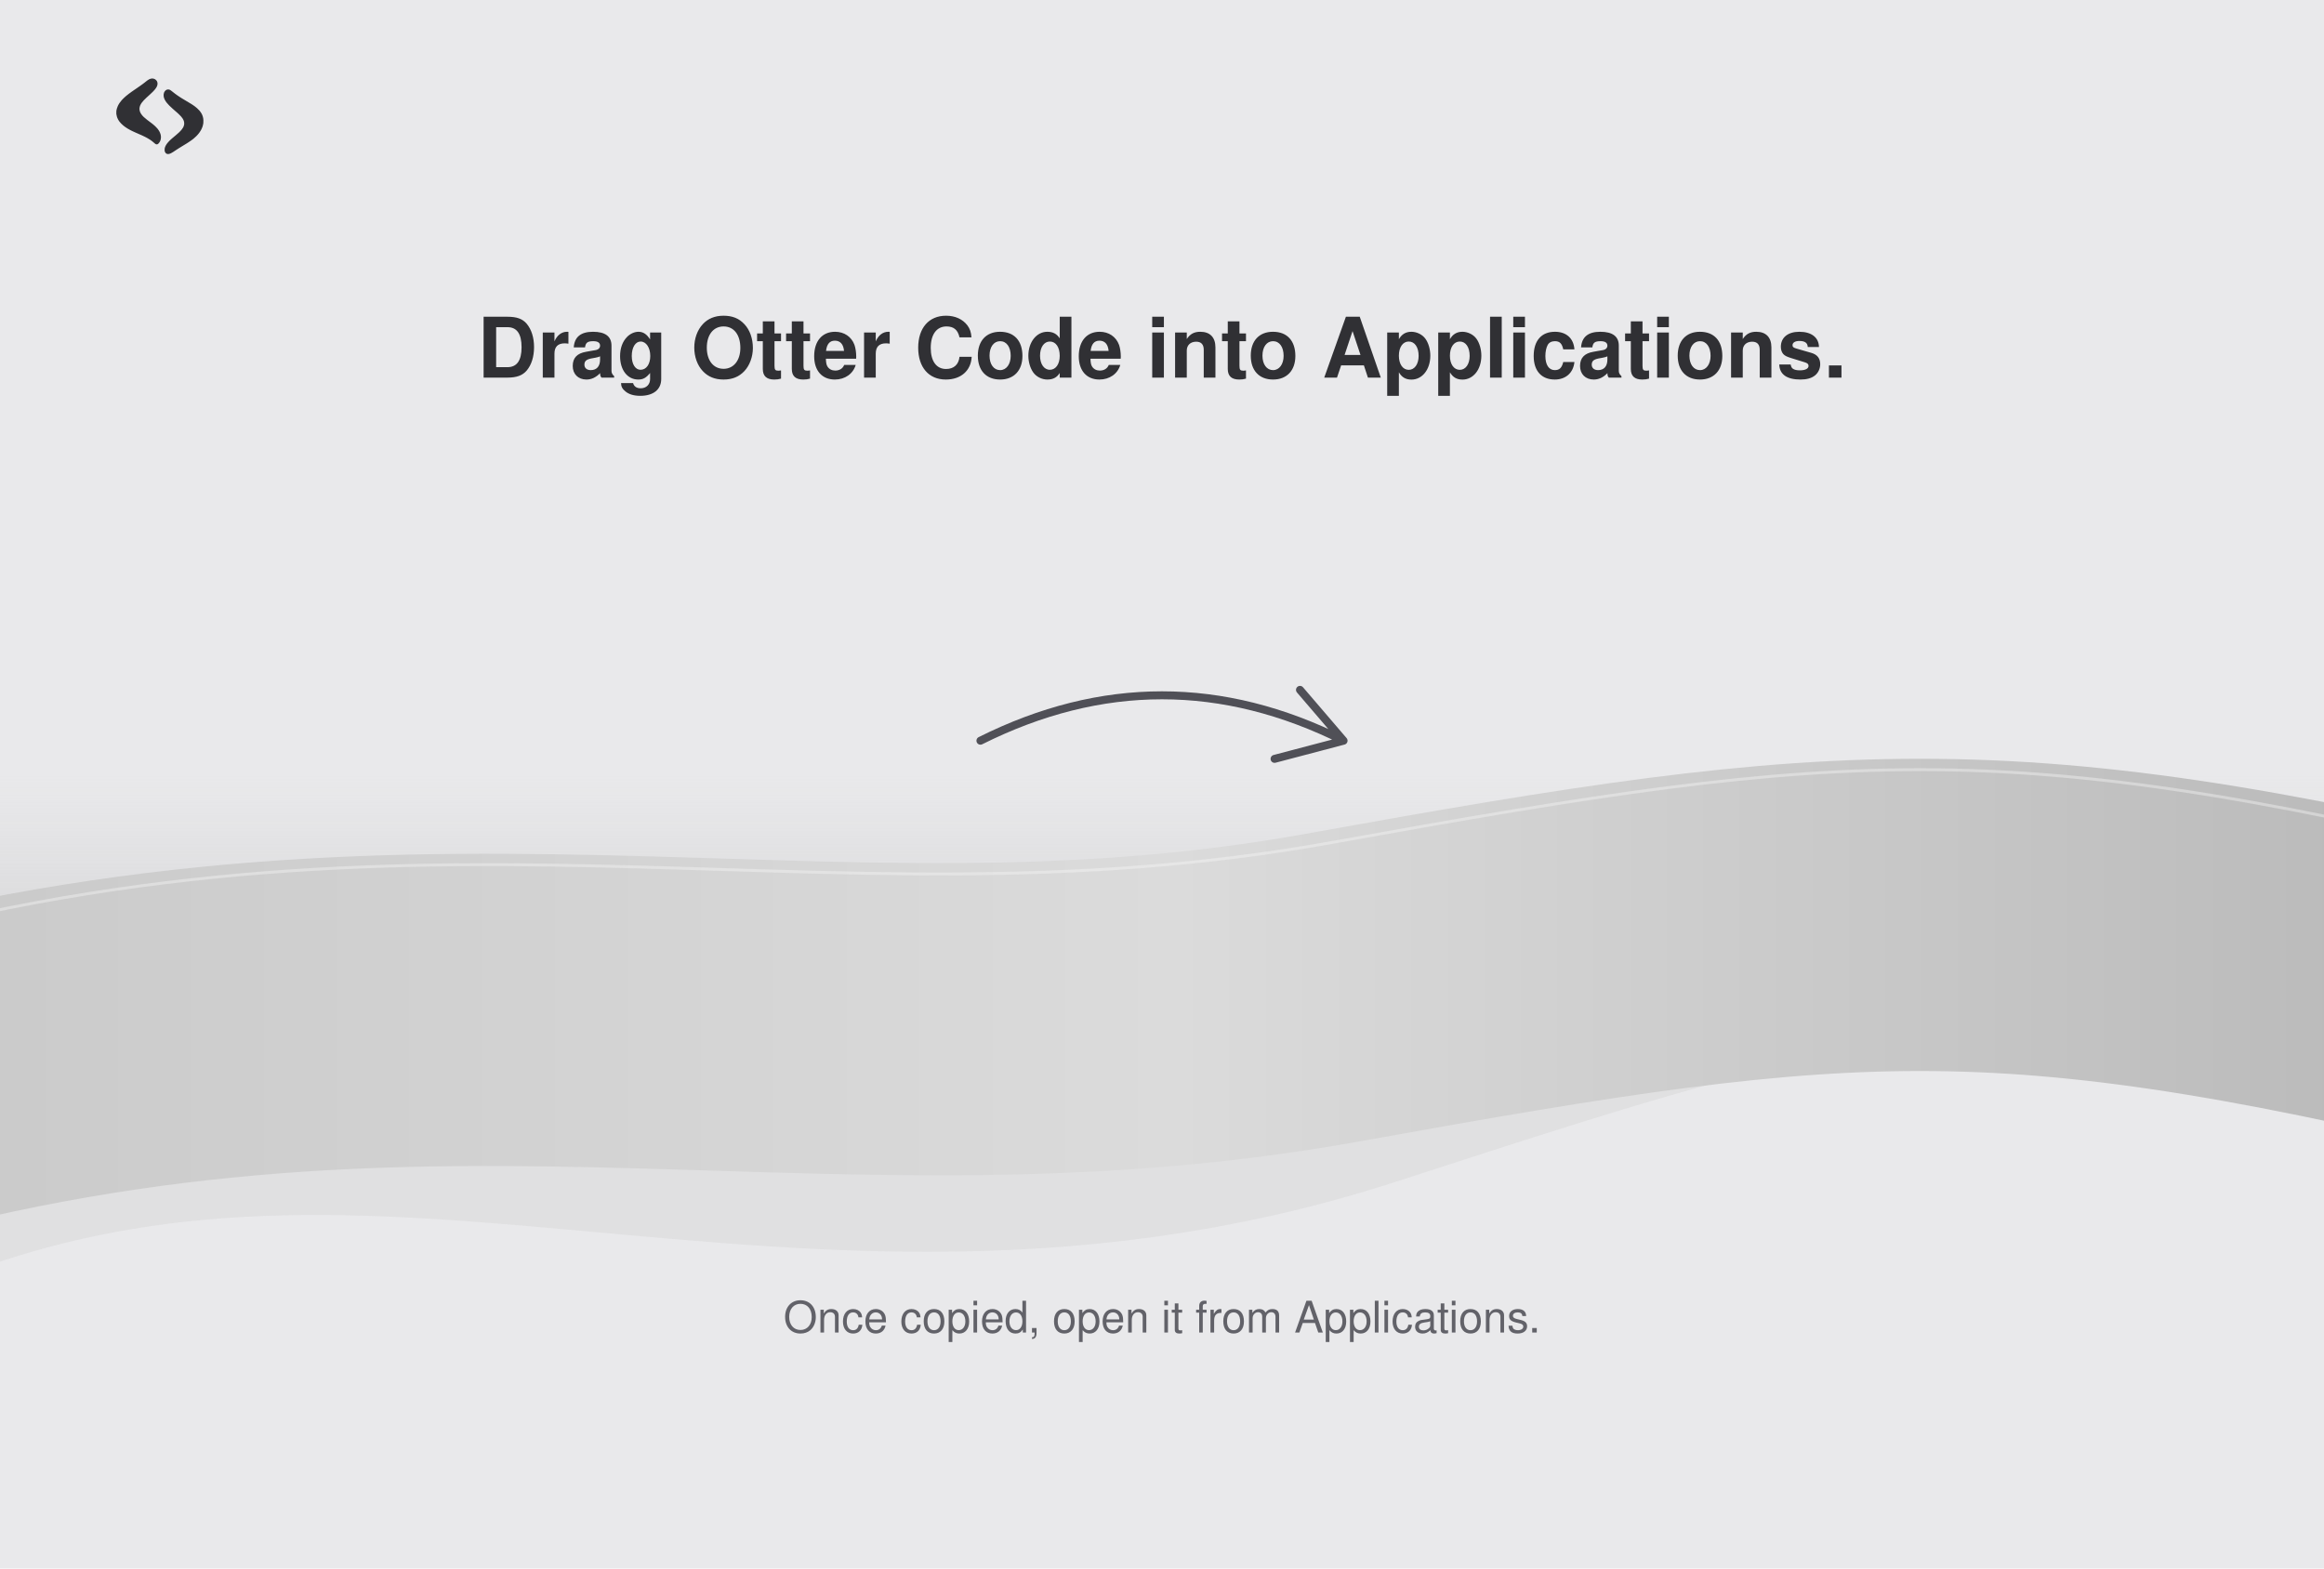
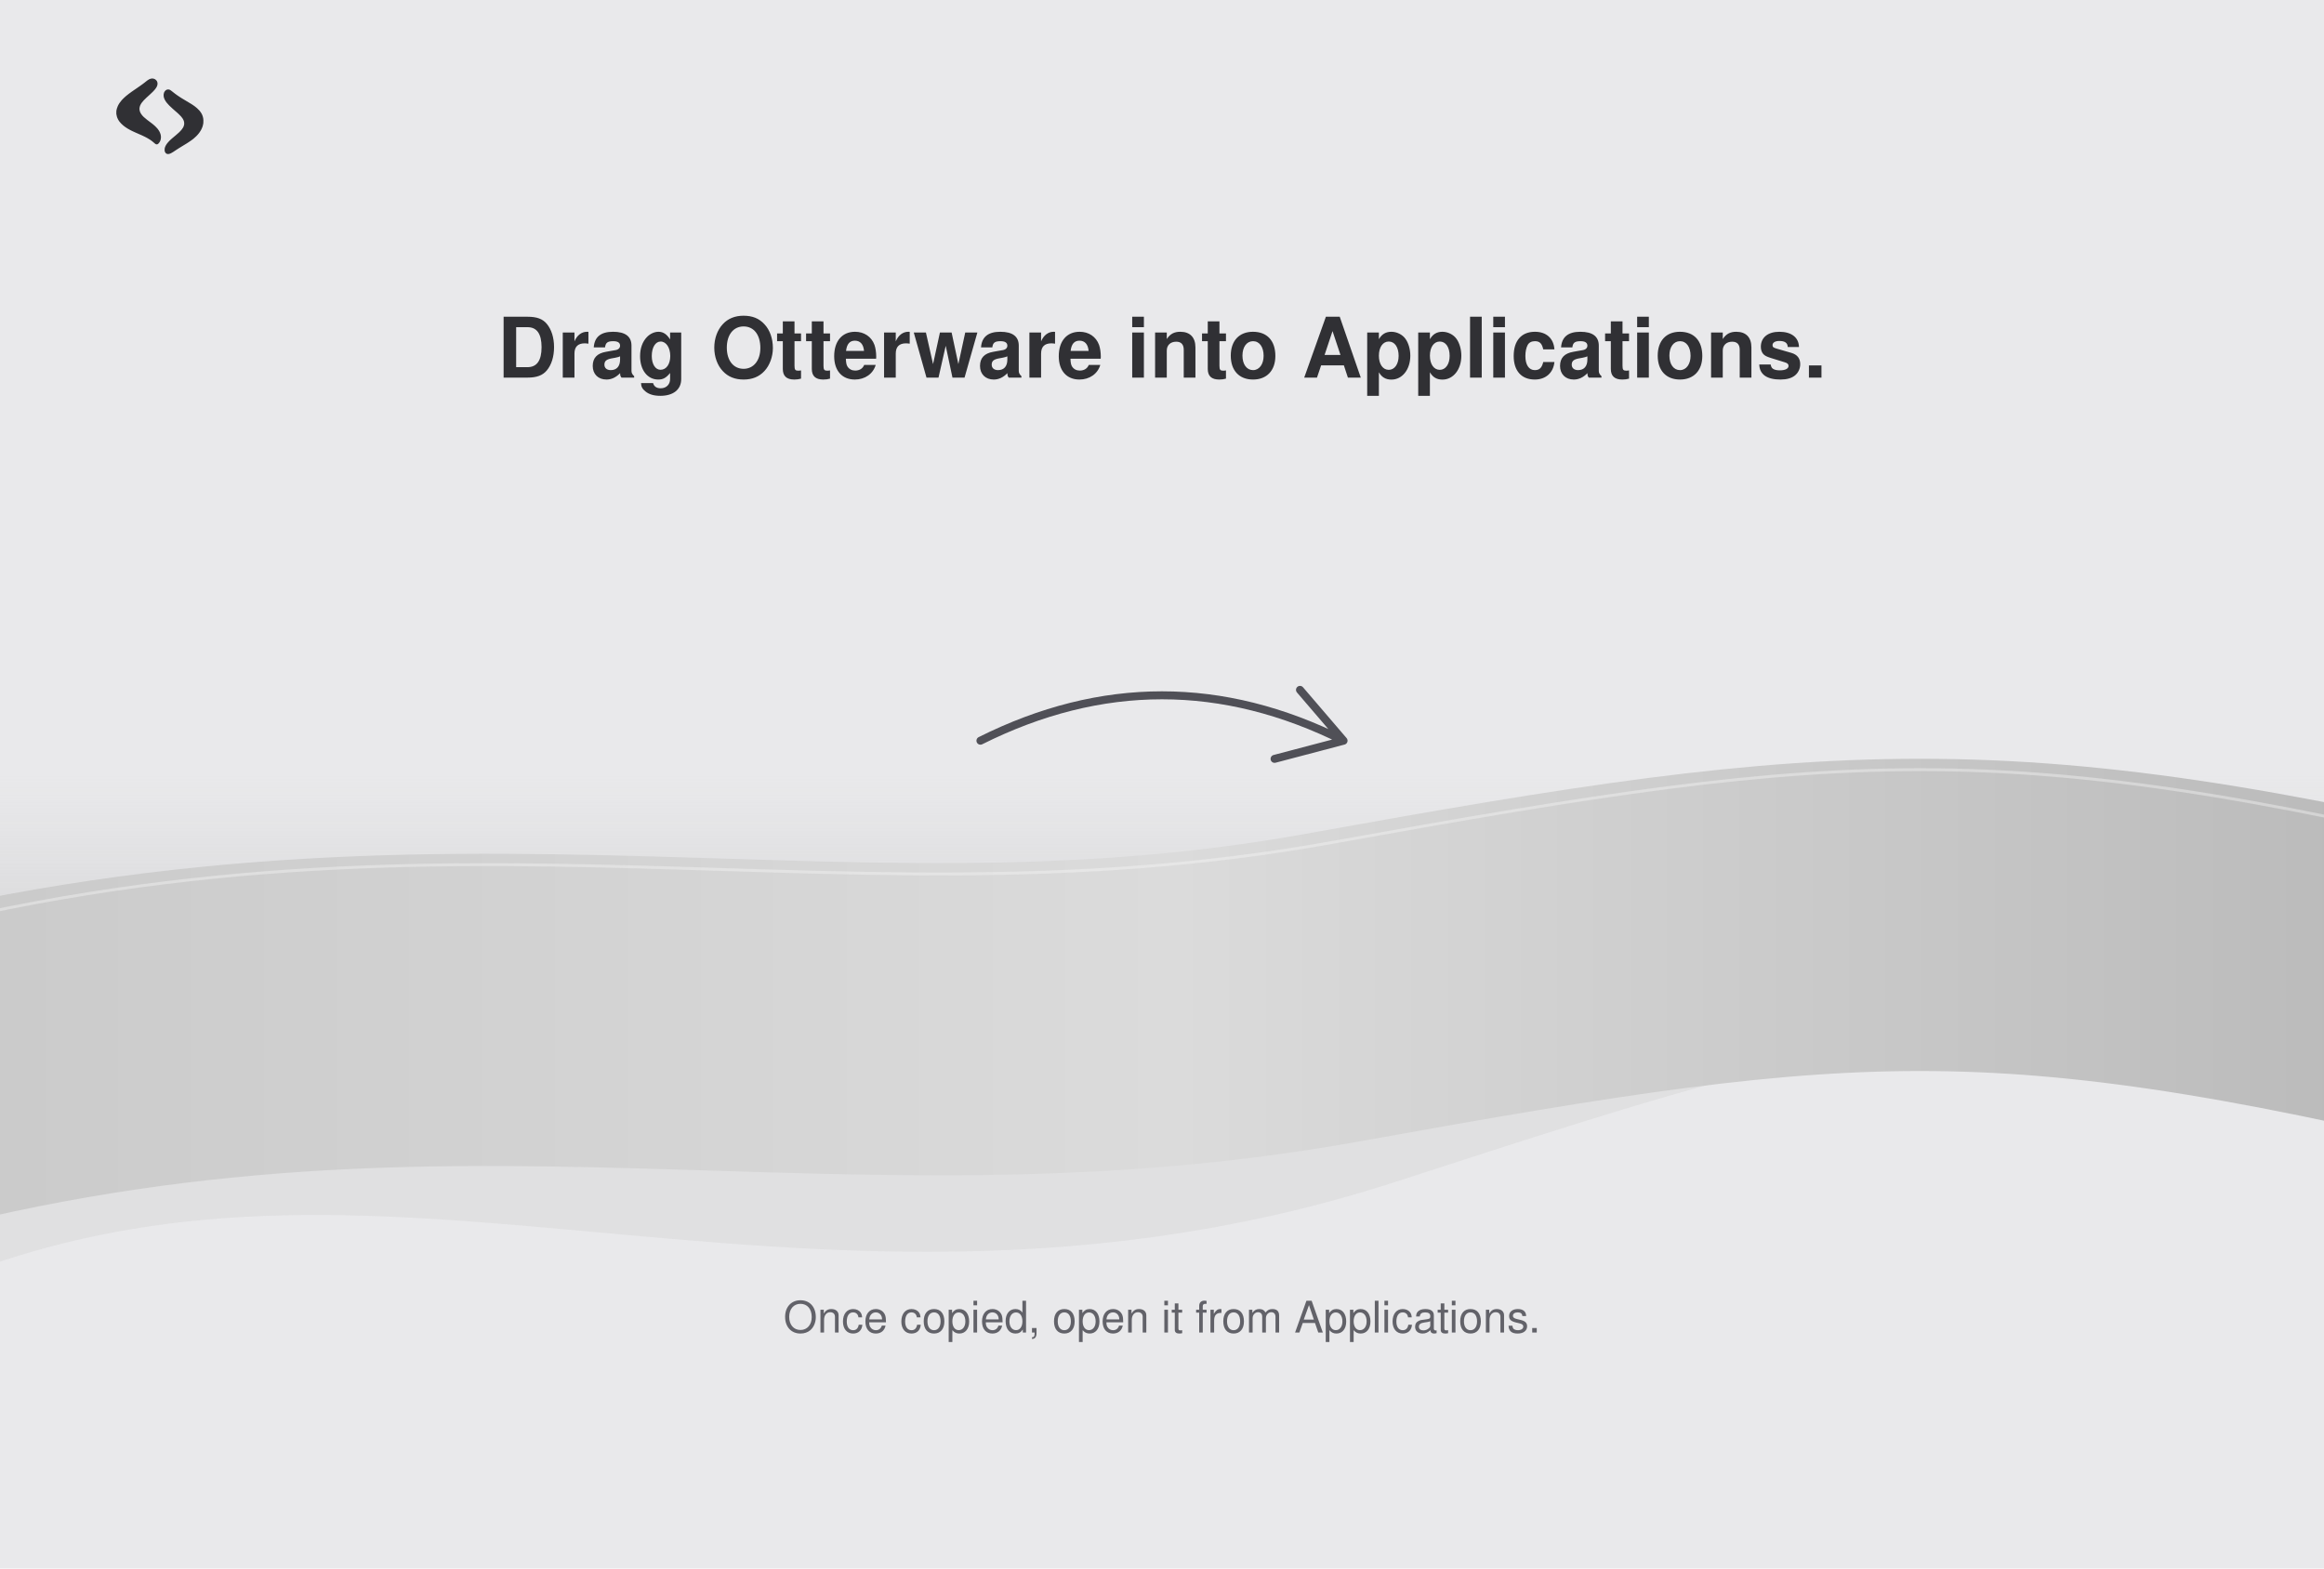
<svg xmlns="http://www.w3.org/2000/svg" width="1280" height="864" viewBox="0 0 640 432">
  <defs>
    <linearGradient id="veil" x1="0" y1="0" x2="0" y2="1">
      <stop stop-color="#B7B7B7" stop-opacity="0" />
      <stop offset=".55" stop-color="#A5A5A5" stop-opacity=".24" />
      <stop offset="1" stop-color="#D1D1D1" stop-opacity=".4" />
    </linearGradient>
    <linearGradient id="silk" x1="0" y1="0" x2="1" y2="0">
      <stop stop-color="#C8C8C8" />
      <stop offset=".5" stop-color="#DBDBDB" />
      <stop offset="1" stop-color="#B5B5B5" />
    </linearGradient>
  </defs>
  <rect width="640" height="432" fill="#E9E9EB" />
  <path d="M-60 293C95 220 214 304 362 256S559 191 707 257" stroke="url(#veil)" stroke-width="146" fill="none" opacity="1" stroke-linecap="round" stroke-linejoin="round" />
  <path d="M-60 306C113 252 223 298 367 272S553 242 707 280" stroke="url(#silk)" stroke-width="86" fill="none" opacity="1" stroke-linecap="round" stroke-linejoin="round" />
  <path d="M-60 266C113 212 223 258 367 232S553 202 707 240" stroke="#F5F5F5" stroke-width="0.8" fill="none" opacity="0.42" stroke-linecap="round" stroke-linejoin="round" />
  <svg x="32" y="20" width="24" height="24" viewBox="123 127 780 780" fill="#303034">
    <path fill-rule="evenodd" d="M436.8 180.5 C432.1 181.4 427.5 182.6 423 184.4 C420.5 185.4 418.1 186.8 415.6 188.1 C404.8 193.6 395.6 201.9 386 209.3 C383.5 211.2 381 213.2 378.6 215.2 C377.5 216 376.5 217 375.4 217.7 C371 220.8 367 224.3 362.7 227.3 C356.3 231.9 350 236.6 343.6 241.2 C333.5 248.6 323.2 255.6 312.9 262.7 C307.6 266.3 302.5 270.2 297 273.5 C295.2 274.7 293.5 276.1 291.7 277.3 C289 279.2 286.1 281.1 283.3 282.9 C281.1 284.3 279.1 285.9 276.9 287.3 C276.2 287.7 275.5 288.4 274.8 288.9 C270.9 291.4 267.2 294.4 263.1 296.8 C260.9 298.2 259 300 256.8 301.5 C249.6 306.4 242.7 311.8 235.6 316.9 C234.5 317.7 233.5 318.7 232.4 319.5 C225.5 324.4 219 330.1 212.3 335.5 C206.4 340.2 200.9 345.3 195.4 350.4 C190 355.4 184.7 360.5 179.7 365.9 C177 368.7 174.3 371.4 171.8 374.3 C157.7 390.7 145 408.5 136.5 428.3 C133.7 434.9 130.9 441.5 129.1 448.5 C127.8 453.8 126.2 459 125.3 464.3 C125.2 465.4 125.1 466.5 125 467.5 C124.8 469.3 124.5 471 124.3 472.8 C123.6 479.8 123.6 487 124.1 494 C124.2 495.8 124.5 497.5 124.7 499.3 C125.6 506.1 126.8 512.9 128.9 519.4 C129.5 521.2 129 519.7 129.5 521.5 C129.6 522.3 130 522.9 130.2 523.6 C131 526.2 131.9 528.6 132.8 531.1 C133.2 532.1 133.7 533.2 134.2 534.2 C135.5 537.1 136.8 539.9 138 542.7 C138.7 544.2 139.6 545.5 140.2 546.9 C140.9 548.4 141.9 549.8 142.7 551.2 C144.4 554.1 146.3 556.9 148.2 559.7 C149.4 561.4 150.6 563.2 151.8 564.9 C152.5 566.1 153.5 567 154.3 568.1 C158.3 573.4 162.7 578.2 167.3 582.9 C190.4 606.6 218.1 625 247.3 640.3 C252.5 643 257.8 645.7 263.1 648.3 C265.6 649.5 268 651 270.6 652 C272.7 652.9 274.8 653.8 276.9 654.8 C279 655.7 281.2 656.7 283.3 657.7 C284.3 658.3 285.4 658.9 286.4 659.3 C289 660.3 291.4 661.6 293.9 662.6 C296.7 663.8 299.5 665 302.3 666.3 C303.4 666.8 304.4 667.4 305.5 667.8 C308.3 669 311.2 670.2 314 671.4 C316.5 672.4 318.9 673.5 321.4 674.6 C321.8 674.8 322.1 675.1 322.4 675.2 C331.1 678.5 339.4 682.7 347.9 686.3 C351.1 687.7 354.2 689.2 357.4 690.6 C358.5 691.1 359.5 691.8 360.6 692.2 C362 692.8 363.4 693.6 364.8 694.2 C369.1 696 373.3 698.1 377.5 700.1 C379.3 701 381 702.1 382.8 702.9 C387.1 705 391.3 707.3 395.5 709.5 C396.6 710.1 397.6 710.8 398.7 711.4 C400.8 712.5 402.9 713.7 405 714.9 C405.4 715.1 405.7 715.4 406.1 715.6 C410.8 718 415.3 720.9 419.7 723.8 C422.9 725.9 426.1 728 429.4 730 C430.1 730.4 430.8 731 431.5 731.5 C434.8 733.6 437.9 736 441.1 738.3 C442.1 739.1 443.1 740.1 444.2 740.8 C445.7 741.9 447 743.1 448.5 744.2 C453.1 747.9 457.5 751.8 462 755.6 C466 758.9 469.5 762.8 473.9 765.6 C477.3 767.7 481.4 769.3 485.5 769.4 C490.8 769.6 495.4 767.1 499.3 763.8 C502.8 760.7 505.7 757.2 508.4 753.4 C510.4 750.7 512.2 748 513.7 745 C514.2 743.9 514.9 742.9 515.4 741.8 C516.8 738.3 518.4 734.8 519.6 731.2 C520.3 729.1 520.7 727 521.2 724.8 C521.5 723.9 521.6 723.7 521.8 722.7 C522 721.7 522 720.6 522.2 719.6 C523.2 714.7 523.8 709.7 523.7 704.7 C523.7 700.9 523.3 696.9 522.8 693.1 C522.7 692 522.4 691 522.2 689.9 C521.7 687.1 521.4 684.2 520.7 681.4 C520 678.6 518.9 675.7 518 673 C516.9 669.7 515.7 666.6 514.4 663.4 C514 662.3 513.2 661.3 512.8 660.3 C511.7 657.7 510.4 655.3 509.2 652.8 C508.1 650.6 506.6 648.6 505.4 646.5 C502.4 641.3 498.6 636.6 495.1 631.7 C494.1 630.2 492.7 628.9 491.5 627.4 C485.8 620.4 479.5 613.7 472.8 607.5 C467 602 461.1 596.7 454.8 591.7 C448.8 587 443 581.9 436.8 577.4 C432.2 574.1 427.7 570.5 423 567.3 C420.5 565.5 418.2 563.4 415.6 561.6 C409.8 557.5 404.3 553.1 398.7 548.8 C388.4 541 378.6 532.5 369 523.8 C364.9 520 361.2 515.7 357.4 511.6 C353.6 507.5 350.2 502.9 347.2 498.2 C344.5 494.1 341.7 490 339.7 485.5 C338.6 483.1 337.5 480.6 336.5 478.1 C336.4 477.7 336.1 477.4 336 477.1 C335.4 475.4 336 476.6 335.4 474.9 C335 474.1 335.2 475 334.9 473.9 C333.4 469.1 332.2 464.1 331.7 459.1 C331.5 457.3 331.5 455.5 331.4 453.8 C331.3 449.9 331.2 445.9 331.8 442.1 C332.6 436.3 334 430.7 335.9 425.2 C336.7 423 337.8 420.9 338.7 418.8 C340.2 415.6 341.8 412.4 343.4 409.3 C344.7 406.7 346.6 404.3 348.1 401.9 C349.7 399.3 351.5 396.9 353.3 394.5 C358.1 387.7 363.7 381.6 369.3 375.4 C376.6 367.4 384.4 360 392.3 352.6 C402.8 342.8 413.5 333.3 424.1 323.6 C432.9 315.6 441.7 307.6 450 299.2 C456.1 293 462.2 286.7 467.7 280.1 C468.6 279.1 469.3 278 470.2 276.9 C472.5 274.2 474.6 271.3 476.6 268.4 C478.4 266 480.1 263.6 481.6 261 C482.8 258.9 484.1 256.9 485.1 254.7 C485.3 254.3 485.6 254 485.8 253.6 C486.7 251.5 487.6 249.4 488.4 247.3 C488.5 247 488.8 246.5 488.9 246.2 C489.7 244 488.8 246.2 489.6 244.1 C490.1 242.7 490.7 241.3 491.1 239.9 C491.9 236.4 492.4 232.8 492.7 229.3 C492.8 227.5 493 225.7 493 224 C492.9 220.8 492.4 217.5 491.5 214.4 C491.3 213.7 491.2 213 491 212.3 C490.6 210.9 489.9 209.5 489.4 208.1 C488.7 206.3 487.9 204.5 487 202.8 C486 200.9 484.5 199.2 483.2 197.5 C480.4 194.2 477.4 191.1 473.9 188.6 C463.2 181.2 449.6 178.1 436.8 180.5 Z M582.9 278 C579.6 278.5 576.5 279.4 573.4 280.7 C571.1 281.7 569 283.2 567.1 284.7 C563 288 559.4 291.5 556.6 296 C556.2 296.7 555.6 297.4 555.2 298.1 C553.9 300.6 552.6 302.9 551.5 305.5 C551.3 305.9 551.1 306.2 550.9 306.6 C547 317.3 546.1 329.1 547.9 340.5 C548.1 342.2 548.6 344 549 345.7 C549.1 346.5 549.5 347.1 549.6 347.9 C550.1 349.6 550.5 351.4 551 353.2 C551 353.3 551.5 354.2 551.5 354.2 C551.8 355.1 551.8 355.4 552.1 356.3 C552.2 356.7 552.5 357 552.6 357.4 C553.4 359.5 554.2 361.6 555.1 363.7 C555.9 365.9 555.1 363.6 555.6 364.8 C556.6 366.9 557.6 369 558.6 371.2 C560.3 374.9 562.8 378.2 564.8 381.7 C565.2 382.5 565.8 383.1 566.2 383.9 C568.4 387.6 571.1 391 573.7 394.5 C580.9 403.8 588.9 412.5 597.1 420.9 C607.1 431.2 617.8 440.7 628.5 450.3 C635.9 456.8 643.2 463.5 650.7 469.9 C656.8 475 662.7 480.3 668.7 485.4 C672.8 488.8 676.5 492.6 680.4 496.2 C686.2 501.6 692 507.1 697.3 513.1 C699.9 515.9 702.6 518.6 705.1 521.5 C708.2 525.3 711.3 529.2 714 533.2 C714.6 533.9 715.2 534.6 715.7 535.3 C716.9 537 718 538.8 719.1 540.6 C719.3 541 719.7 541.3 719.9 541.7 C721.5 544.8 723.2 547.9 724.7 551.2 C725.1 552.2 725.8 553.3 726.2 554.4 C726.7 555.7 727.2 557.2 727.6 558.6 C727.9 559.3 728.3 560 728.5 560.7 C729.3 563.5 730 566.3 730.5 569.2 C730.8 570.6 730.8 572 731.1 573.4 C731.8 578.3 732 583.3 731.5 588.2 C731.3 591.1 730.5 593.9 729.9 596.7 C729.2 599.9 728.3 603.1 727.2 606.2 C726.1 609.5 724.5 612.7 723 615.8 C721.9 618 720.4 620 719.2 622.1 C716.6 627 713.2 631.5 709.7 635.9 C702.1 645.6 693.6 654.5 684.6 662.9 C665.9 680.4 646 696.5 626.4 712.9 C621.7 716.8 617.2 721.1 612.6 725.1 C607.6 729.4 602.9 734 598.2 738.6 C591.8 745 585.8 751.6 580.3 758.7 C576.9 763.2 573.8 767.7 570.8 772.5 C569.4 774.6 568.1 776.7 567 778.9 C566 781 564.7 783 563.8 785.2 C563.2 786.6 562.6 788 562.1 789.4 C561.8 790 561.7 790 561.5 790.5 C561 791.9 560.6 793.3 560.1 794.7 C559.6 796.5 558.8 798.2 558.3 800 C557.9 801.9 558.4 800.2 557.9 802.2 C557.6 803.1 557.5 803.3 557.3 804.3 C555.3 816.4 555.1 829.3 561.2 840.3 C563.6 844.4 566.3 847.9 570.2 850.7 C570.9 851.2 571.6 851.7 572.4 852.1 C574.8 853.3 577.1 854.3 579.8 854.9 C583.9 856 588.2 856 592.5 855.5 C600 854.7 607 851.5 613.7 848.3 C620.3 845.1 626.5 841.3 632.7 837.4 C635.6 835.6 638.3 833.5 641.2 831.7 C646.5 828.3 651.7 824.7 657 821.2 C664.4 816.3 671.7 811.3 679.3 806.7 C683.2 804.3 687 801.7 691 799.4 C694.5 797.3 698 795 701.6 793 C704.8 791.2 707.8 788.8 711.1 787 C714.3 785.2 717.4 783.2 720.6 781.4 C722 780.5 723.4 779.5 724.8 778.7 C726.7 777.7 728.3 776.4 730.1 775.4 C731.9 774.5 733.6 773.2 735.4 772.3 C737.3 771.3 739 770.1 740.7 769 C745.4 766.3 749.8 763.3 754.5 760.6 C758.5 758.3 762.2 755.5 766.1 753.1 C774.5 748 782.4 742.3 790.5 736.8 C791.2 736.3 791.9 735.7 792.6 735.2 C797.3 731.9 801.8 728.5 806.4 725.1 C809.6 722.7 812.7 720 815.9 717.6 C817.8 716.2 819.4 714.4 821.2 712.9 C827.6 707.7 833.6 702 839.5 696.3 C848 688 855.7 679.1 863.1 669.8 C865.8 666.3 868.4 662.8 870.8 659.2 C874 654.3 877.4 649.5 880.2 644.4 C880.9 642.9 881.9 641.6 882.6 640.1 C885 635.2 887.5 630.3 889.7 625.3 C891.9 620.5 894 615.5 895.6 610.5 C896.5 607.3 897.3 604.1 898.3 601 C899.7 596.4 900.5 591.8 901.4 587.2 C902.1 583.7 902.7 580.1 903 576.6 C903.8 568.1 903.9 559.7 903.4 551.2 C902.7 540.1 901 528.9 897.5 518.4 C895.9 513.7 894.1 509.2 892.3 504.6 C891.9 503.5 891.2 502.5 890.7 501.4 C889.6 498.9 888.3 496.5 887.1 494 C886.4 492.5 885.2 491.2 884.5 489.8 C882.8 486.8 880.9 484.1 879 481.3 C876.5 477.6 873.9 474.1 871.2 470.7 C869.7 468.9 868.1 467.2 866.6 465.4 C860.5 458.2 853.7 451.6 846.6 445.4 C840.8 440.3 834.9 435.4 828.6 430.8 C826.5 429.2 824.5 427.4 822.3 425.9 C817.4 422.5 812.5 418.9 807.4 415.8 C804.6 414 801.9 411.9 799 410.1 C796.5 408.6 794 407.1 791.6 405.6 C777.7 396.7 763.3 388.7 749.2 380.2 C745.3 377.8 741.6 375.2 737.6 373.1 C736.1 372.3 734.7 371.5 733.3 370.7 C731.2 369.3 729.1 367.9 727 366.7 C723.8 365 720.5 363.1 717.4 361.1 C717.1 360.9 716.8 360.5 716.4 360.3 C714.9 359.6 713.5 358.7 712.1 357.9 C710.4 356.8 708.6 355.6 706.8 354.5 C706.1 354.1 705.5 353.5 704.7 353.1 C700.4 350.6 696.2 347.9 692 345.2 C690.6 344.2 689.2 343.2 687.8 342.2 C685.3 340.6 682.9 339 680.4 337.4 C679.3 336.7 678.3 335.8 677.2 335.1 C674.7 333.6 672.2 331.8 669.8 330.2 C667.3 328.5 664.9 326.7 662.4 325 C661.6 324.4 661 323.8 660.3 323.3 C656.3 320.6 652.5 317.6 648.6 314.8 C639.1 308 630.2 300.5 621.1 293.2 C617.3 290.2 613.6 287 609.4 284.6 C607.3 283.3 605.3 281.9 603.1 280.9 C601 280.1 598.9 279.2 596.7 278.7 C595.7 278.4 594.6 278.4 593.5 278.2 C590 277.5 586.5 277.3 582.9 278 Z" />
  </svg>
-   <text x="320" y="104" fill="#303034" font-family="Helvetica" font-size="23" font-weight="700" text-anchor="middle">Drag Otter Code into Applications.</text>
+   <text x="320" y="104" fill="#303034" font-family="Helvetica" font-size="23" font-weight="700" text-anchor="middle">Drag Otterware into Applications.</text>
  <path d="M270 204Q320 179 370 204M358 190L370 204L351 209" stroke="#505057" stroke-width="2.2" fill="none" opacity="1" stroke-linecap="round" stroke-linejoin="round" />
  <text x="320" y="367" fill="#626269" font-family="Helvetica" font-size="12" font-weight="400" text-anchor="middle">Once copied, open it from Applications.</text>
</svg>
